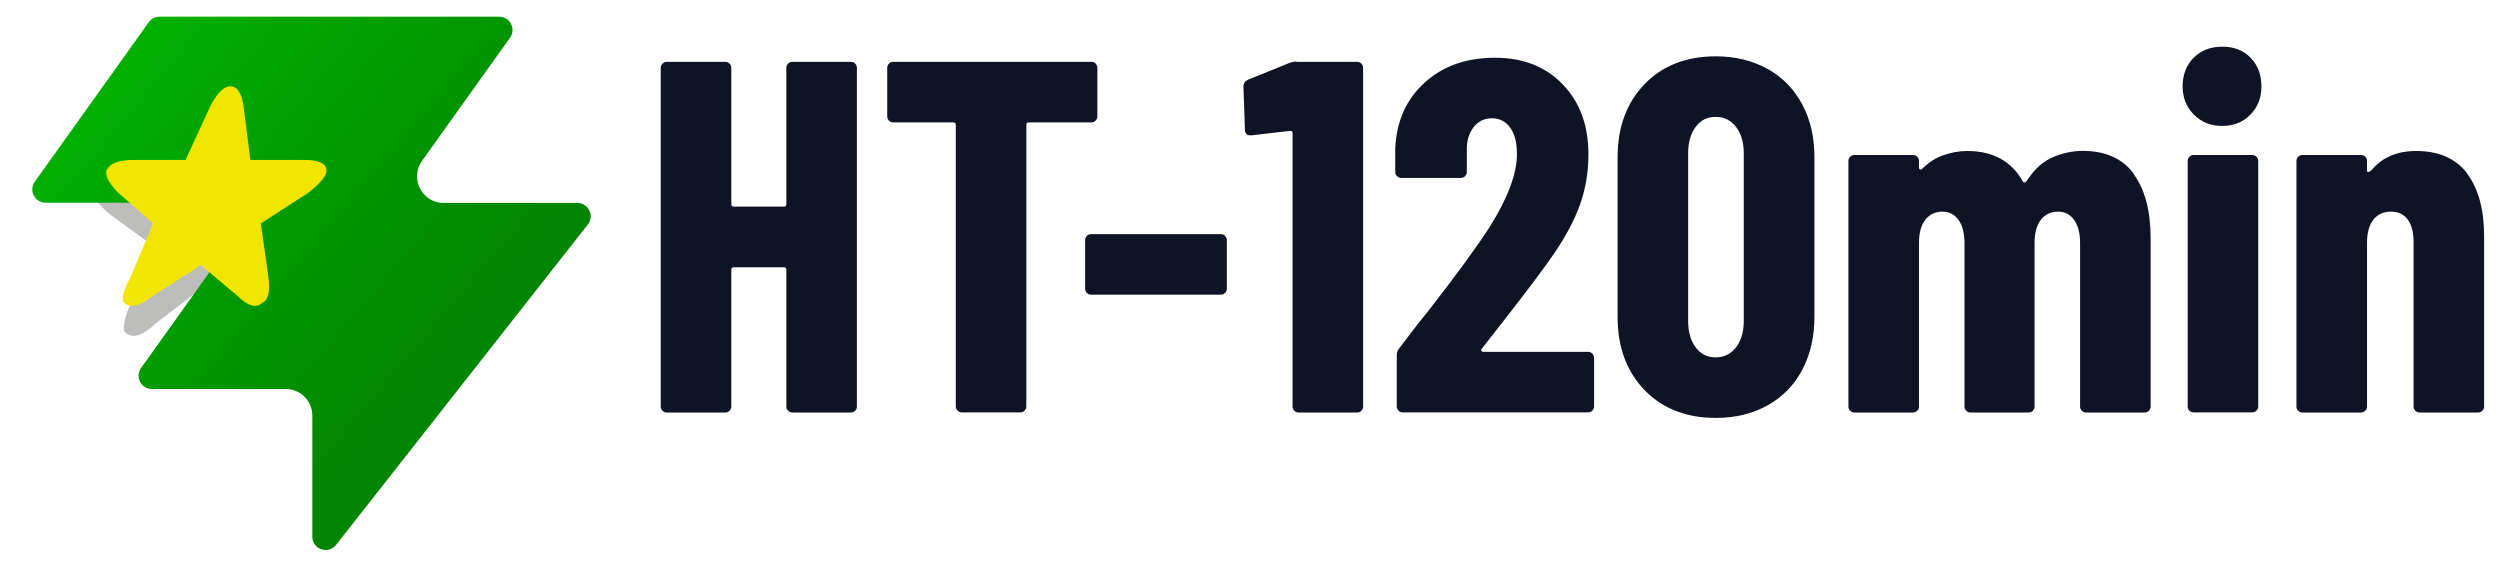
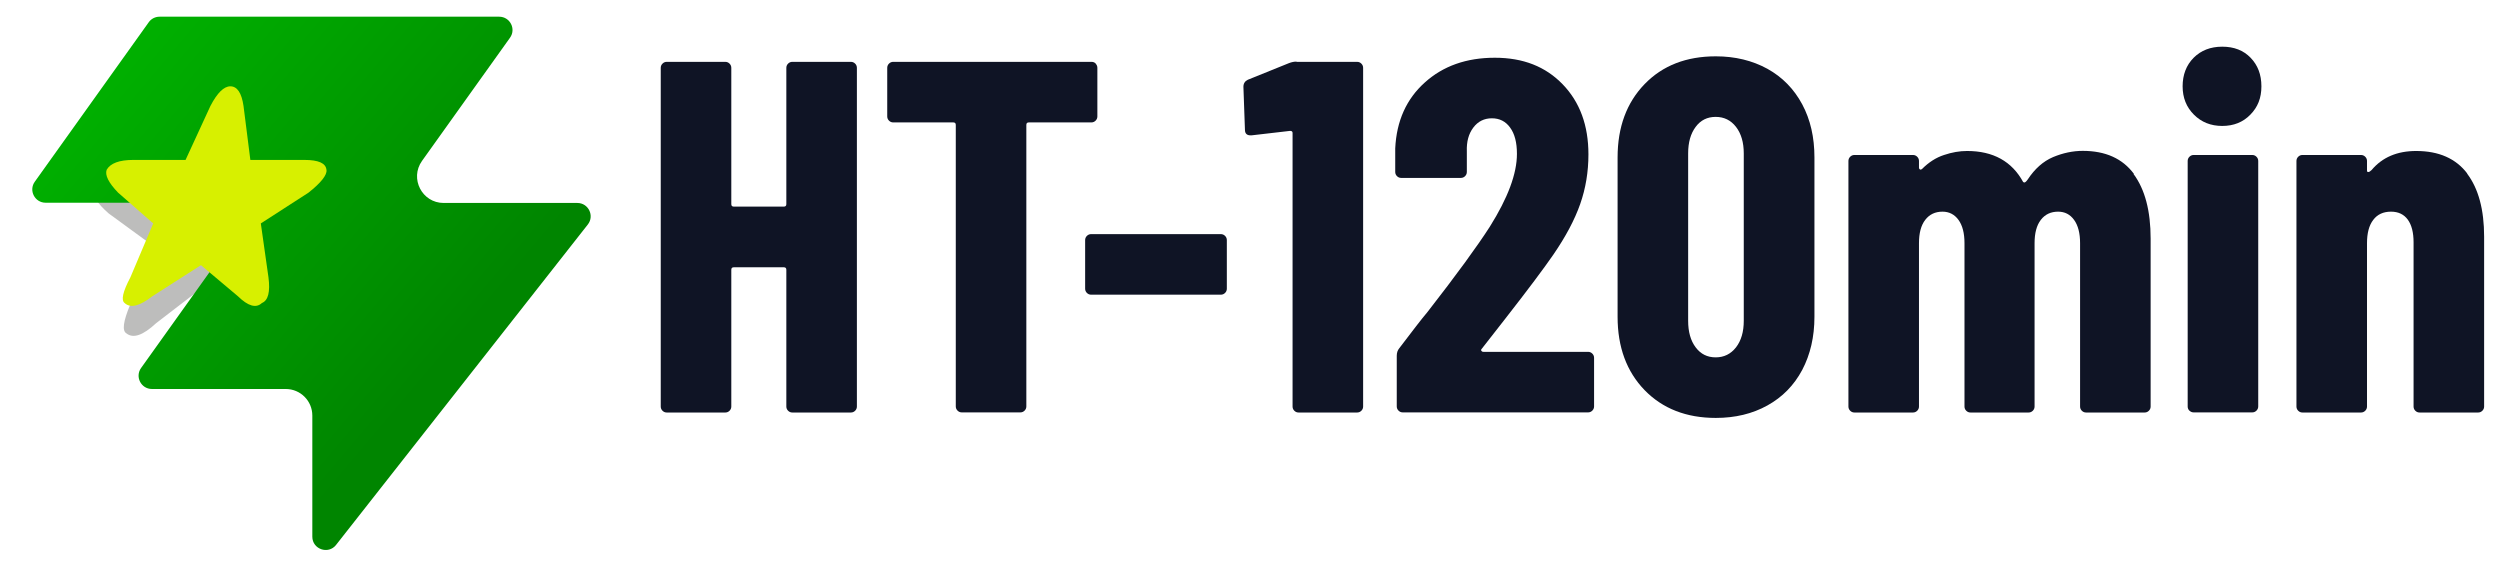
<svg xmlns="http://www.w3.org/2000/svg" id="Layer_1" data-name="Layer 1" viewBox="0 0 212.6 48.19">
  <defs>
    <style>
      .cls-1 {
        fill: url(#linear-gradient);
      }

      .cls-2 {
-         fill: #f2e600;
+         fill: #d7f000;
      }

      .cls-3 {
        fill: #bdbdbc;
      }

      .cls-4 {
        fill: #0f1425;
      }
    </style>
    <linearGradient id="linear-gradient" x1="8.44" y1="1.61" x2="39.81" y2="28.1" gradientUnits="userSpaceOnUse">
      <stop offset="0" stop-color="#00b400" />
      <stop offset="1" stop-color="#008500" />
    </linearGradient>
  </defs>
  <g id="kit_shape_86" data-name="kit shape 86">
    <path class="cls-3" d="M28.42,14.32c-.11-.61-.82-.85-2.12-.74l-5.03,.44-1.07-4.95c-.28-1.21-.75-1.79-1.39-1.73-.6,.05-1.17,.72-1.7,2l-1.87,5.21-4.86,.43c-1.29,.11-2.09,.49-2.39,1.14-.13,.51,.28,1.18,1.25,2.03l3.52,2.57-1.69,5.19c-.59,1.41-.7,2.22-.32,2.44,.58,.46,1.41,.17,2.52-.86l4.26-3.28,3.68,2.58c1.03,.84,1.8,.99,2.28,.44,.56-.3,.7-1.11,.4-2.44l-1.15-4.94,4.18-3.25c1.09-1.03,1.59-1.79,1.49-2.27Z" vector-effect="non-scaling-stroke" />
  </g>
  <g>
    <path class="cls-4" d="M67.02,5.41c.1-.1,.22-.15,.36-.15h4.98c.14,0,.26,.05,.36,.15,.1,.1,.15,.22,.15,.36v28.8c0,.14-.05,.26-.15,.36-.1,.1-.22,.15-.36,.15h-4.98c-.14,0-.26-.05-.36-.15-.1-.1-.15-.22-.15-.36v-11.63c0-.14-.07-.21-.21-.21h-4.26c-.14,0-.21,.07-.21,.21v11.63c0,.14-.05,.26-.15,.36-.1,.1-.22,.15-.36,.15h-4.98c-.14,0-.26-.05-.36-.15-.1-.1-.15-.22-.15-.36V5.77c0-.14,.05-.26,.15-.36,.1-.1,.22-.15,.36-.15h4.98c.14,0,.26,.05,.36,.15,.1,.1,.15,.22,.15,.36v11.59c0,.14,.07,.21,.21,.21h4.26c.14,0,.21-.07,.21-.21V5.77c0-.14,.05-.26,.15-.36Z" />
    <path class="cls-4" d="M93.17,5.41c.1,.1,.15,.22,.15,.36v4.13c0,.14-.05,.26-.15,.36s-.22,.15-.36,.15h-5.32c-.14,0-.21,.07-.21,.21v23.94c0,.14-.05,.26-.15,.36-.1,.1-.22,.15-.36,.15h-4.98c-.14,0-.26-.05-.36-.15-.1-.1-.15-.22-.15-.36V10.62c0-.14-.07-.21-.21-.21h-5.11c-.14,0-.26-.05-.36-.15-.1-.1-.15-.22-.15-.36V5.77c0-.14,.05-.26,.15-.36,.1-.1,.22-.15,.36-.15h16.87c.14,0,.26,.05,.36,.15Z" />
    <path class="cls-4" d="M92.43,24.91c-.1-.1-.15-.22-.15-.36v-4.13c0-.14,.05-.26,.15-.36,.1-.1,.22-.15,.36-.15h11.03c.14,0,.26,.05,.36,.15,.1,.1,.15,.22,.15,.36v4.13c0,.14-.05,.26-.15,.36s-.22,.15-.36,.15h-11.03c-.14,0-.26-.05-.36-.15Z" />
    <path class="cls-4" d="M110.26,5.26h5.15c.14,0,.26,.05,.36,.15,.1,.1,.15,.22,.15,.36v28.8c0,.14-.05,.26-.15,.36-.1,.1-.22,.15-.36,.15h-4.98c-.14,0-.26-.05-.36-.15-.1-.1-.15-.22-.15-.36V11.3c0-.11-.07-.17-.21-.17l-3.28,.38h-.09c-.31,0-.47-.16-.47-.47l-.13-3.66c0-.28,.13-.48,.38-.6l3.49-1.41c.23-.09,.44-.13,.64-.13Z" />
    <path class="cls-4" d="M125.98,29.83c.03,.06,.09,.09,.17,.09h8.9c.14,0,.26,.05,.36,.15,.1,.1,.15,.22,.15,.36v4.13c0,.14-.05,.26-.15,.36-.1,.1-.22,.15-.36,.15h-15.76c-.14,0-.26-.05-.36-.15-.1-.1-.15-.22-.15-.36v-4.3c0-.26,.07-.47,.21-.64,1.14-1.5,1.93-2.53,2.39-3.07,2.5-3.21,4.27-5.64,5.32-7.28,1.53-2.44,2.3-4.5,2.3-6.18,0-.97-.19-1.71-.58-2.24-.38-.53-.9-.79-1.55-.79s-1.18,.26-1.58,.79c-.4,.53-.58,1.2-.55,2.02v1.75c0,.14-.05,.26-.15,.36-.1,.1-.22,.15-.36,.15h-5.07c-.14,0-.26-.05-.36-.15-.1-.1-.15-.22-.15-.36v-2c.11-2.33,.95-4.2,2.51-5.6,1.56-1.41,3.55-2.11,5.96-2.11s4.31,.75,5.77,2.26c1.46,1.51,2.19,3.49,2.19,5.96,0,1.48-.23,2.88-.7,4.22-.47,1.34-1.23,2.77-2.28,4.3-.8,1.16-2.16,2.98-4.09,5.45l-2,2.56c-.06,.06-.07,.11-.04,.17Z" />
    <path class="cls-4" d="M139.86,33.18c-1.53-1.58-2.3-3.66-2.3-6.24V13.39c0-2.58,.77-4.66,2.3-6.24s3.55-2.36,6.05-2.36c1.65,0,3.11,.36,4.39,1.06,1.28,.71,2.26,1.72,2.96,3.02,.7,1.31,1.04,2.81,1.04,4.52v13.55c0,1.7-.35,3.21-1.04,4.52-.7,1.31-1.68,2.31-2.96,3.02s-2.74,1.06-4.39,1.06c-2.5,0-4.52-.79-6.05-2.36Zm7.77-3.64c.44-.57,.66-1.32,.66-2.26V13.05c0-.94-.22-1.69-.66-2.26-.44-.57-1.02-.85-1.73-.85s-1.28,.28-1.7,.85c-.43,.57-.64,1.32-.64,2.26v14.23c0,.94,.21,1.69,.64,2.26,.43,.57,.99,.85,1.7,.85s1.28-.28,1.73-.85Z" />
    <path class="cls-4" d="M181.44,14.8c.97,1.31,1.45,3.14,1.45,5.5v14.27c0,.14-.05,.26-.15,.36-.1,.1-.22,.15-.36,.15h-4.98c-.14,0-.26-.05-.36-.15s-.15-.22-.15-.36v-13.89c0-.85-.17-1.51-.51-1.98-.34-.47-.79-.7-1.36-.7-.62,0-1.11,.23-1.47,.7s-.53,1.13-.53,1.98v13.89c0,.14-.05,.26-.15,.36-.1,.1-.22,.15-.36,.15h-4.94c-.14,0-.26-.05-.36-.15-.1-.1-.15-.22-.15-.36v-13.89c0-.85-.17-1.51-.51-1.98-.34-.47-.8-.7-1.36-.7-.62,0-1.11,.23-1.47,.7-.36,.47-.53,1.13-.53,1.98v13.89c0,.14-.05,.26-.15,.36-.1,.1-.22,.15-.36,.15h-4.98c-.14,0-.26-.05-.36-.15-.1-.1-.15-.22-.15-.36V13.69c0-.14,.05-.26,.15-.36,.1-.1,.22-.15,.36-.15h4.98c.14,0,.26,.05,.36,.15,.1,.1,.15,.22,.15,.36v.55c0,.09,.03,.14,.09,.17,.06,.03,.11,.01,.17-.04,.57-.57,1.19-.97,1.87-1.19,.68-.23,1.33-.34,1.96-.34,2.22,0,3.81,.88,4.77,2.64l.09,.04c.09,0,.18-.09,.3-.26,.6-.91,1.31-1.54,2.15-1.9,.84-.35,1.68-.53,2.53-.53,1.93,0,3.38,.65,4.35,1.96Z" />
    <path class="cls-4" d="M186.57,9.75c-.64-.64-.96-1.44-.96-2.41s.31-1.8,.94-2.43c.62-.62,1.43-.94,2.43-.94s1.8,.31,2.41,.94c.61,.63,.92,1.43,.92,2.43s-.31,1.77-.94,2.41c-.62,.64-1.42,.96-2.39,.96s-1.77-.32-2.41-.96Zm-.38,25.18c-.1-.1-.15-.22-.15-.36V13.69c0-.14,.05-.26,.15-.36,.1-.1,.22-.15,.36-.15h4.98c.14,0,.26,.05,.36,.15,.1,.1,.15,.22,.15,.36v20.87c0,.14-.05,.26-.15,.36-.1,.1-.22,.15-.36,.15h-4.98c-.14,0-.26-.05-.36-.15Z" />
    <path class="cls-4" d="M209.8,14.76c.97,1.28,1.45,3.07,1.45,5.37v14.44c0,.14-.05,.26-.15,.36-.1,.1-.22,.15-.36,.15h-4.98c-.14,0-.26-.05-.36-.15-.1-.1-.15-.22-.15-.36v-13.97c0-.82-.16-1.46-.49-1.92-.33-.45-.8-.68-1.43-.68-.65,0-1.16,.23-1.51,.7-.36,.47-.53,1.13-.53,1.98v13.89c0,.14-.05,.26-.15,.36-.1,.1-.22,.15-.36,.15h-4.98c-.14,0-.26-.05-.36-.15-.1-.1-.15-.22-.15-.36V13.69c0-.14,.05-.26,.15-.36,.1-.1,.22-.15,.36-.15h4.98c.14,0,.26,.05,.36,.15,.1,.1,.15,.22,.15,.36v.81c0,.09,.03,.13,.11,.13s.16-.06,.28-.17c.91-1.08,2.17-1.62,3.79-1.62,1.93,0,3.38,.64,4.35,1.92Z" />
  </g>
  <path class="cls-1" d="M28.58,46.34c-.66,.84-2.02,.37-2.02-.7v-10.3c0-1.25-1.01-2.26-2.26-2.26,0,0,0,0,0,0H12.92c-.92,0-1.46-1.04-.92-1.79l7.48-10.47c1.07-1.5,0-3.58-1.84-3.58H3.88c-.92,0-1.46-1.04-.92-1.79L12.65,1.89c.21-.3,.56-.47,.92-.47h28.88c.92,0,1.46,1.04,.92,1.79l-7.48,10.47c-1.07,1.5,0,3.58,1.84,3.58h11.37c.94,0,1.47,1.09,.89,1.83l-21.42,27.26h0Z" />
  <g id="kit_shape_86-2" data-name="kit shape 86">
    <path class="cls-2" d="M27.76,14.44c-.05-.56-.67-.84-1.87-.84h-4.6l-.58-4.58c-.16-1.12-.54-1.68-1.12-1.68-.55,0-1.12,.56-1.7,1.68l-2.11,4.58h-4.45c-1.18,0-1.94,.28-2.26,.84-.16,.45,.16,1.1,.97,1.94l2.99,2.62-1.94,4.58c-.65,1.23-.81,1.96-.49,2.19,.49,.46,1.27,.27,2.36-.58l4.13-2.64,3.14,2.64c.87,.85,1.55,1.04,2.04,.58,.54-.22,.72-.95,.56-2.19l-.65-4.58,4.06-2.62c1.07-.85,1.58-1.5,1.53-1.94Z" vector-effect="non-scaling-stroke" />
  </g>
</svg>
